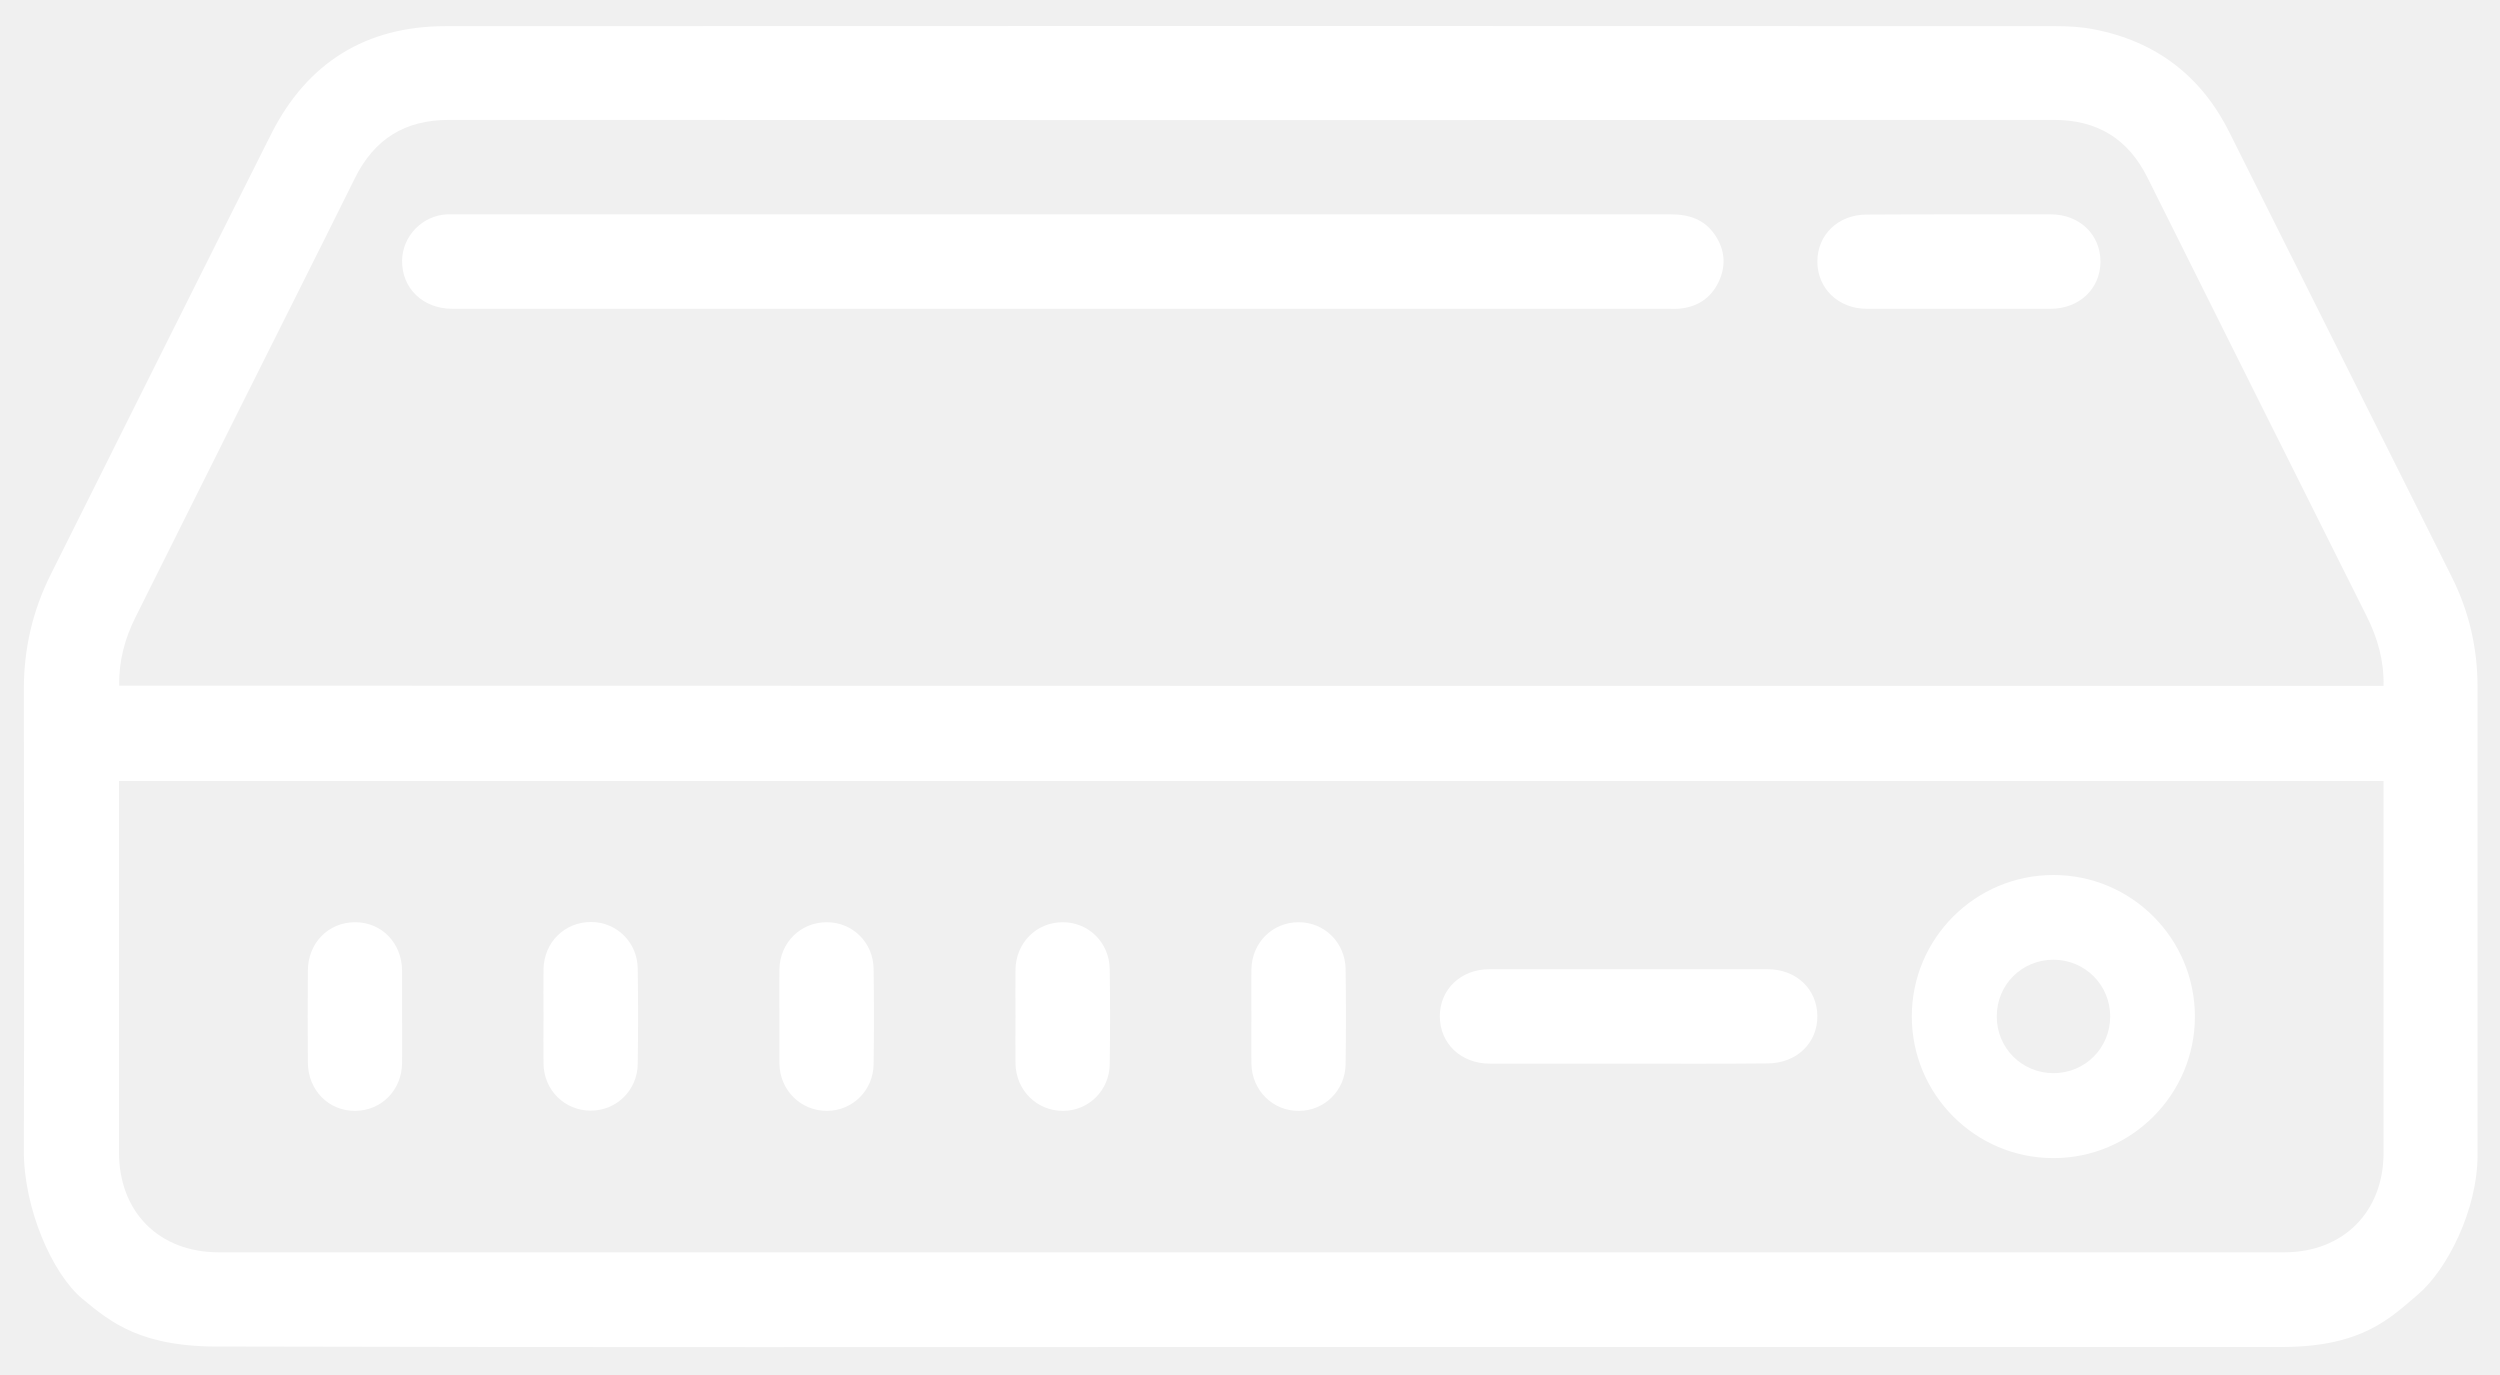
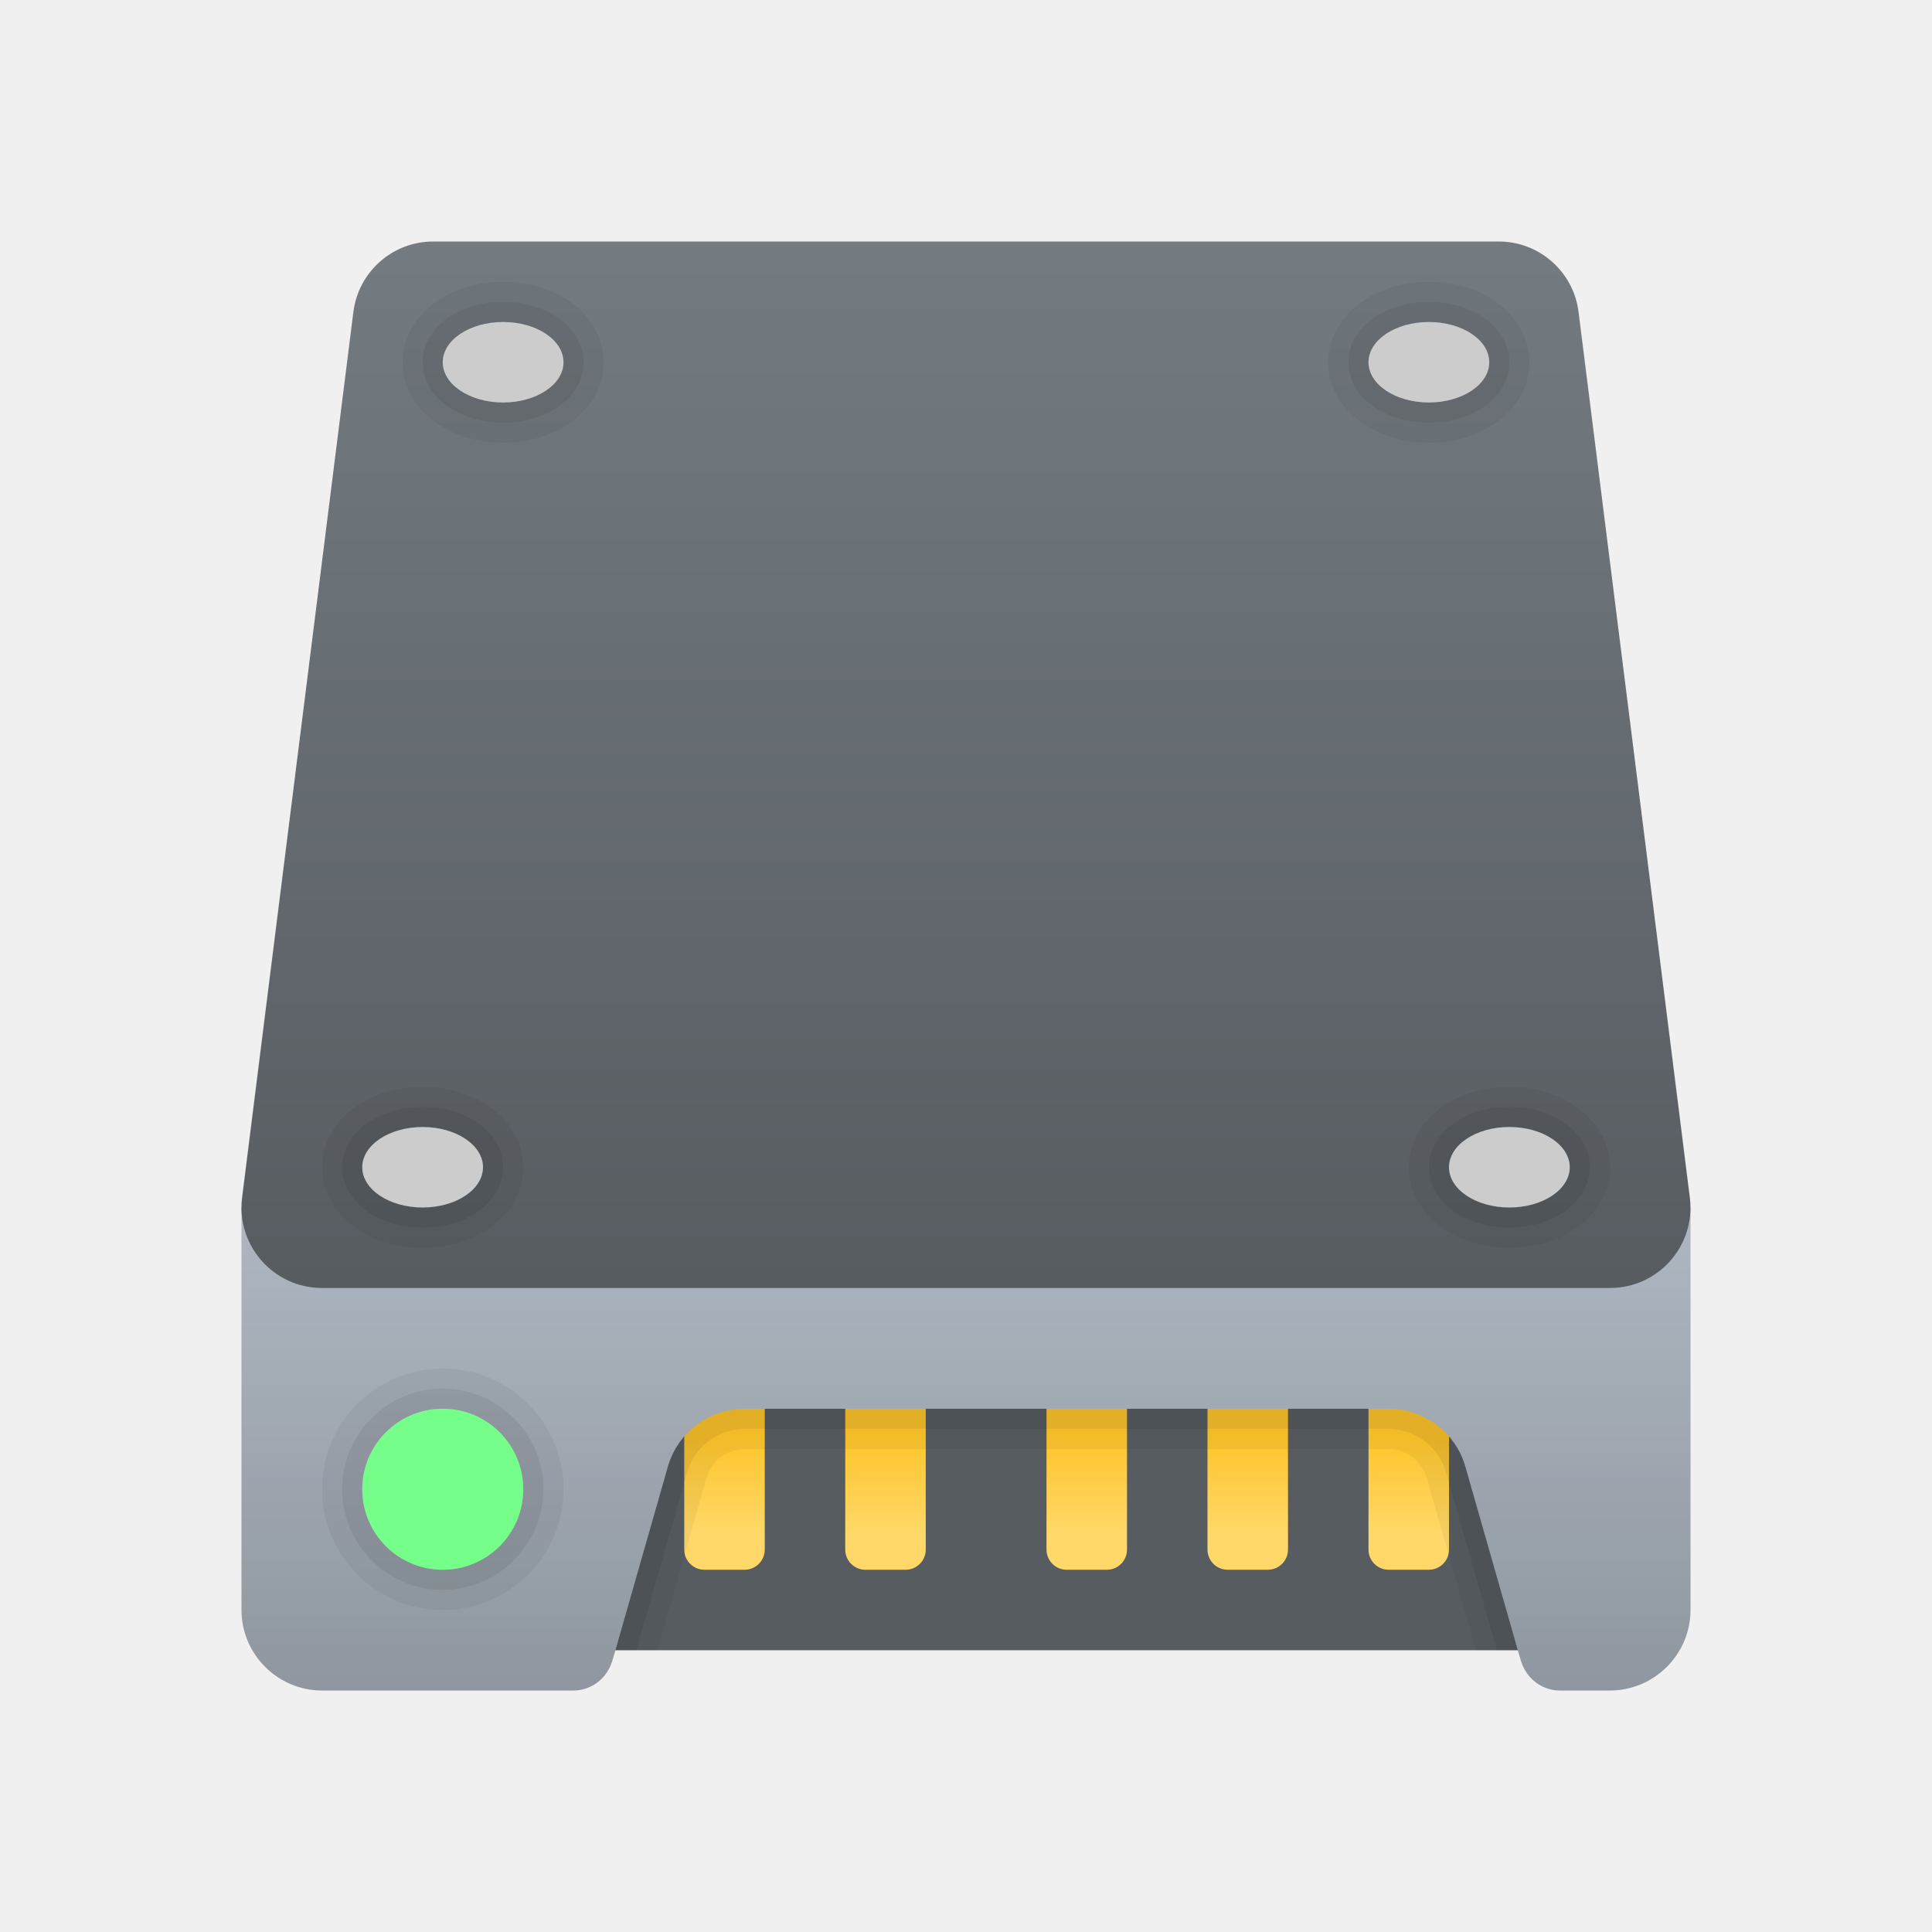
- <svg xmlns="http://www.w3.org/2000/svg" version="1.1" id="Layer_1" x="0px" y="0px" viewBox="0 0 1080 594" style="enable-background:new 0 0 1080 594;" xml:space="preserve">
-   <style type="text/css">
- 	.st0{fill:#FFFFFF;}
- </style>
-   <path class="st0" d="M459.1,133.4c-87.9,0-175.8,0-263.7,0c-12.7,0-21.9-8.9-21.7-20.9c0.2-10.6,8.8-19.4,19.4-19.9  c1.1,0,2.2,0,3.3,0c175.1,0,350.2,0,525.4,0c7.9,0,14.5,2.2,19,8.8c4.4,6.4,5,13.4,1.6,20.5c-3.5,7.2-9.5,10.9-17.5,11.5  c-1.4,0.1-2.7,0-4.1,0C633.5,133.4,546.3,133.4,459.1,133.4z" />
-   <path class="st0" d="M846.4,92.6c13.2,0,26.3,0,39.5,0c12.5,0,21.6,8.8,21.5,20.6c-0.1,11.6-9.2,20.2-21.6,20.2  c-26.5,0-52.9,0-79.4,0c-12.2,0-21.3-8.8-21.3-20.4s9-20.3,21.3-20.3C819.8,92.6,833.1,92.6,846.4,92.6z" />
-   <path class="st0" d="M948.2,439.2c0,33.6-27.5,61.2-61.2,61.1c-33.7,0-61.1-27.5-61.1-61.2s27.4-61.1,61.2-61.1  C920.8,378,948.2,405.4,948.2,439.2z M887.1,414.6c-13.7,0-24.5,10.8-24.5,24.5s10.9,24.5,24.5,24.5c13.7,0,24.5-10.9,24.5-24.5  S900.7,414.6,887.1,414.6z" />
-   <path class="st0" d="M703.6,459.5c-20,0-39.9,0-59.9,0c-12.6,0-21.7-8.7-21.7-20.5c0-11.6,9.1-20.3,21.4-20.3c40.1,0,80.1,0,120.2,0  c12.4,0,21.4,8.6,21.5,20.2c0.1,11.8-9.1,20.5-21.6,20.5C743.6,459.6,723.6,459.5,703.6,459.5z" />
-   <path class="st0" d="M173.7,439.3c0,6.6,0.1,13.3,0,19.9c-0.1,11.7-8.9,20.6-20.2,20.7C142,480,133.1,471,133,459.1  c-0.1-13.3-0.1-26.6,0-39.9c0.1-11.9,8.9-20.8,20.4-20.8s20.2,9,20.3,20.9C173.7,426,173.7,432.7,173.7,439.3z" />
-   <path class="st0" d="M234.8,439.1c0-6.8-0.1-13.6,0-20.4c0.2-11.6,9.1-20.4,20.5-20.4c11.1,0,20.1,8.8,20.2,20.2  c0.2,13.7,0.2,27.4,0,41.1c-0.1,11.3-9.1,20.2-20.3,20.2c-11.3,0-20.3-8.9-20.4-20.4C234.7,452.7,234.8,445.9,234.8,439.1z" />
-   <path class="st0" d="M336.7,438.7c0-6.6-0.1-13.3,0-19.9c0.2-11.6,9.1-20.4,20.5-20.4c11.1,0,20.1,8.8,20.2,20.2  c0.2,13.7,0.2,27.4,0,41.1c-0.1,11.3-9.1,20.2-20.2,20.2c-11.3,0-20.3-8.9-20.5-20.4C336.7,452.6,336.7,445.7,336.7,438.7z" />
-   <path class="st0" d="M438.7,439.2c0-6.8-0.1-13.6,0-20.4c0.2-11.6,9.1-20.4,20.4-20.4c11.2,0,20.1,8.8,20.3,20.2  c0.2,13.7,0.2,27.4,0,41.1c-0.1,11.3-9.1,20.2-20.2,20.2c-11.3,0-20.3-8.9-20.5-20.4C438.6,452.7,438.7,445.9,438.7,439.2z" />
-   <path class="st0" d="M540.6,439.2c0-6.8-0.1-13.6,0-20.4c0.2-11.6,9.1-20.4,20.4-20.4c11.2,0,20.1,8.8,20.3,20.2  c0.2,13.7,0.2,27.4,0,41.1c-0.1,11.3-9.1,20.2-20.2,20.2c-11.3,0.1-20.3-8.9-20.5-20.4C540.5,452.7,540.6,445.9,540.6,439.2z" />
-   <path class="st0" d="M35.6,561.1c12.2,10.1,25.4,21.1,60.6,20.6c154.1,0.4,308.2,0.2,462.3,0.2c142.7,0,285.3,0,428,0  c34.3-0.2,46.3-12.7,58.2-22.8c12.4-10.6,25.6-36.4,25.6-60.1c0-67.4,0-134.8,0-202.2c0-16.7-3.6-32.5-11.1-47.5  C1027.1,185.2,995.1,121,963,57c-12.2-24.4-31.9-39.3-58.8-44.4c-5.3-1-10.8-1.3-16.2-1.3c-231.9-0.1-463.7-0.1-695.5,0  c-34.4,0-59.8,15.8-75.3,46.5c-31.9,63.4-63.5,126.9-95.3,190.4c-7.8,15.6-11.6,32-11.6,49.5c0.1,66.4,0.2,132.9,0,199.3  C10.2,521.9,22.5,550.2,35.6,561.1z M58.5,266.7c15.1-30.2,30.2-60.5,45.3-90.7c16.5-33,33.1-65.9,49.5-99  c8.4-17,21.7-25.2,40.6-25.2c231.1,0.1,462.3,0.1,693.4,0c18.7,0,32,8.1,40.4,24.9c31.5,63.3,63.2,126.5,94.8,189.7  c4.7,9.4,7.4,19.1,7.2,29.9c-326.2,0-652.1,0-978.2-0.1C51.3,285.6,53.9,275.9,58.5,266.7z M51.4,342.1c0-1.4,0-2.9,0-4.7  c326.3,0,652.1,0,978.3,0c0,1.6,0,3.1,0,4.5c0,52,0,104.1,0,156.1c0,25.5-17.4,43-42.9,43c-297.4,0-594.9,0-892.3,0  c-25.8,0-43.1-17.4-43.1-43.2C51.4,445.9,51.4,394,51.4,342.1z" />
+ <svg xmlns="http://www.w3.org/2000/svg" version="1.1" viewBox="0 0 172 172">
+   <defs>
+     <linearGradient x1="94.958" y1="152.292" x2="94.958" y2="128.548" gradientUnits="userSpaceOnUse" id="color-1">
+       <stop offset="0" stop-color="#737b80" />
+       <stop offset="1" stop-color="#575c61" />
+     </linearGradient>
+     <linearGradient x1="64.5" y1="136.504" x2="64.5" y2="128.101" gradientUnits="userSpaceOnUse" id="color-2">
+       <stop offset="0" stop-color="#ffd869" />
+       <stop offset="1" stop-color="#fec52b" />
+     </linearGradient>
+     <linearGradient x1="78.833" y1="136.504" x2="78.833" y2="128.101" gradientUnits="userSpaceOnUse" id="color-3">
+       <stop offset="0" stop-color="#ffd869" />
+       <stop offset="1" stop-color="#fec52b" />
+     </linearGradient>
+     <linearGradient x1="96.75" y1="136.504" x2="96.75" y2="128.101" gradientUnits="userSpaceOnUse" id="color-4">
+       <stop offset="0" stop-color="#ffd869" />
+       <stop offset="1" stop-color="#fec52b" />
+     </linearGradient>
+     <linearGradient x1="111.083" y1="136.504" x2="111.083" y2="128.101" gradientUnits="userSpaceOnUse" id="color-5">
+       <stop offset="0" stop-color="#ffd869" />
+       <stop offset="1" stop-color="#fec52b" />
+     </linearGradient>
+     <linearGradient x1="125.417" y1="136.504" x2="125.417" y2="128.101" gradientUnits="userSpaceOnUse" id="color-6">
+       <stop offset="0" stop-color="#ffd869" />
+       <stop offset="1" stop-color="#fec52b" />
+     </linearGradient>
+     <linearGradient x1="86" y1="108.693" x2="86" y2="153.188" gradientUnits="userSpaceOnUse" id="color-7">
+       <stop offset="0" stop-color="#c3cdd9" />
+       <stop offset="1" stop-color="#9fa7b0" />
+     </linearGradient>
+     <linearGradient x1="86" y1="22.994" x2="86" y2="114.427" gradientUnits="userSpaceOnUse" id="color-8">
+       <stop offset="0" stop-color="#737b80" />
+       <stop offset="1" stop-color="#575c61" />
+     </linearGradient>
+     <linearGradient x1="39.417" y1="125.266" x2="39.417" y2="139.936" gradientUnits="userSpaceOnUse" id="color-9">
+       <stop offset="0" stop-color="#75ff8a" />
+       <stop offset="1" stop-color="#1ee446" />
+     </linearGradient>
+   </defs>
+   <g fill="none" fill-rule="nonzero" stroke="none" stroke-width="1" stroke-linecap="butt" stroke-linejoin="miter" stroke-miterlimit="10" stroke-dasharray="" stroke-dashoffset="0" font-family="none" font-weight="none" font-size="none" text-anchor="none" style="mix-blend-mode: normal">
+     <path d="M0,172v-172h172v172z" fill="none" />
+     <g>
+       <rect x="14" y="34" transform="scale(3.58333,3.58333)" width="25" height="7" fill="url(#color-1)" />
+       <path d="M66.292,139.75h-3.583c-0.989,0 -1.792,-0.803 -1.792,-1.792v-17.917c0,-0.989 0.803,-1.792 1.792,-1.792h3.583c0.989,0 1.792,0.803 1.792,1.792v17.917c0,0.989 -0.803,1.792 -1.792,1.792z" fill="url(#color-2)" />
+       <path d="M80.625,139.75h-3.583c-0.989,0 -1.792,-0.803 -1.792,-1.792v-17.917c0,-0.989 0.803,-1.792 1.792,-1.792h3.583c0.989,0 1.792,0.803 1.792,1.792v17.917c0,0.989 -0.803,1.792 -1.792,1.792z" fill="url(#color-3)" />
+       <path d="M98.542,139.75h-3.583c-0.989,0 -1.792,-0.803 -1.792,-1.792v-17.917c0,-0.989 0.803,-1.792 1.792,-1.792h3.583c0.989,0 1.792,0.803 1.792,1.792v17.917c0,0.989 -0.803,1.792 -1.792,1.792z" fill="url(#color-4)" />
+       <path d="M112.875,139.75h-3.583c-0.989,0 -1.792,-0.803 -1.792,-1.792v-17.917c0,-0.989 0.803,-1.792 1.792,-1.792h3.583c0.989,0 1.792,0.803 1.792,1.792v17.917c0,0.989 -0.803,1.792 -1.792,1.792z" fill="url(#color-5)" />
+       <path d="M127.208,139.75h-3.583c-0.989,0 -1.792,-0.803 -1.792,-1.792v-17.917c0,-0.989 0.803,-1.792 1.792,-1.792h3.583c0.989,0 1.792,0.803 1.792,1.792v17.917c0,0.989 -0.803,1.792 -1.792,1.792z" fill="url(#color-6)" />
+       <path d="M150.5,107.5v35.833c0,3.942 -3.225,7.167 -7.167,7.167h-4.479c-1.577,0 -2.974,-1.075 -3.44,-2.616l-0.287,-0.968l-4.658,-16.304c-0.86,-3.082 -3.691,-5.196 -6.88,-5.196h-57.262c-3.189,0 -6.02,2.114 -6.88,5.196l-4.658,16.304l-0.287,0.968c-0.466,1.541 -1.863,2.616 -3.44,2.616h-22.396c-3.942,0 -7.167,-3.225 -7.167,-7.167v-35.833z" fill="url(#color-7)" />
+       <g fill="#000000">
+         <path d="M150.5,107.5v35.833c0,3.942 -3.225,7.167 -7.167,7.167h-4.479c-1.577,0 -2.974,-1.075 -3.44,-2.616l-0.287,-0.968h-3.727l-4.372,-15.301c-0.43,-1.541 -1.827,-2.616 -3.44,-2.616h-57.262c-1.613,0 -3.01,1.075 -3.44,2.616l-4.372,15.301h-3.727l-0.287,0.968c-0.466,1.541 -1.863,2.616 -3.44,2.616h-22.396c-3.942,0 -7.167,-3.225 -7.167,-7.167v-35.833z" opacity="0.05" />
+         <path d="M150.5,107.5v35.833c0,3.942 -3.225,7.167 -7.167,7.167h-4.479c-1.577,0 -2.974,-1.075 -3.44,-2.616l-0.287,-0.968h-1.863l-4.515,-15.803c-0.645,-2.293 -2.759,-3.906 -5.16,-3.906h-57.262c-2.401,0 -4.515,1.613 -5.16,3.906l-4.515,15.803h-1.863l-0.287,0.968c-0.466,1.541 -1.863,2.616 -3.44,2.616h-22.396c-3.942,0 -7.167,-3.225 -7.167,-7.167v-35.833z" opacity="0.07" />
+       </g>
+       <path d="M38.571,21.5h94.854c3.612,0 6.661,2.688 7.109,6.274l9.915,78.905c0.494,4.253 -2.834,7.987 -7.117,7.987h-114.667c-4.282,0 -7.611,-3.734 -7.12,-7.987l9.915,-78.905c0.452,-3.587 3.497,-6.274 7.109,-6.274z" fill="url(#color-8)" />
+       <g>
+         <path d="M39.417,125.417c3.96,0 7.167,3.207 7.167,7.167c0,3.96 -3.207,7.167 -7.167,7.167c-3.96,0 -7.167,-3.207 -7.167,-7.167c0,-3.96 3.207,-7.167 7.167,-7.167M39.417,121.833c-5.927,0 -10.75,4.823 -10.75,10.75c0,5.927 4.823,10.75 10.75,10.75c5.927,0 10.75,-4.823 10.75,-10.75c0,-5.927 -4.823,-10.75 -10.75,-10.75z" fill="#000000" opacity="0.05" />
+         <path d="M39.417,125.417c3.96,0 7.167,3.207 7.167,7.167c0,3.96 -3.207,7.167 -7.167,7.167c-3.96,0 -7.167,-3.207 -7.167,-7.167c0,-3.96 3.207,-7.167 7.167,-7.167M39.417,123.625c-4.941,0 -8.958,4.017 -8.958,8.958c0,4.941 4.017,8.958 8.958,8.958c4.941,0 8.958,-4.017 8.958,-8.958c0,-4.941 -4.017,-8.958 -8.958,-8.958z" fill="#000000" opacity="0.07" />
+         <circle cx="11" cy="37" transform="scale(3.58333,3.58333)" r="2" fill="url(#color-9)" />
+       </g>
+       <g>
+         <g fill="#000000" opacity="0.05">
+           <path d="M37.625,100.333c2.967,0 5.375,1.605 5.375,3.583c0,1.978 -2.408,3.583 -5.375,3.583c-2.967,0 -5.375,-1.605 -5.375,-3.583c0,-1.978 2.408,-3.583 5.375,-3.583M37.625,96.75c-5.024,0 -8.958,3.146 -8.958,7.167c0,4.021 3.934,7.167 8.958,7.167c5.024,0 8.958,-3.146 8.958,-7.167c0,-4.021 -3.934,-7.167 -8.958,-7.167z" />
+           <path d="M134.375,100.333c2.967,0 5.375,1.605 5.375,3.583c0,1.978 -2.408,3.583 -5.375,3.583c-2.967,0 -5.375,-1.605 -5.375,-3.583c0,-1.978 2.408,-3.583 5.375,-3.583M134.375,96.75c-5.024,0 -8.958,3.146 -8.958,7.167c0,4.021 3.934,7.167 8.958,7.167c5.024,0 8.958,-3.146 8.958,-7.167c0,-4.021 -3.934,-7.167 -8.958,-7.167z" />
+           <path d="M44.792,28.667c2.967,0 5.375,1.605 5.375,3.583c0,1.978 -2.408,3.583 -5.375,3.583c-2.967,0 -5.375,-1.605 -5.375,-3.583c0,-1.978 2.408,-3.583 5.375,-3.583M44.792,25.083c-5.024,0 -8.958,3.146 -8.958,7.167c0,4.021 3.934,7.167 8.958,7.167c5.024,0 8.958,-3.146 8.958,-7.167c0,-4.021 -3.934,-7.167 -8.958,-7.167z" />
+           <path d="M127.208,28.667c2.967,0 5.375,1.605 5.375,3.583c0,1.978 -2.408,3.583 -5.375,3.583c-2.967,0 -5.375,-1.605 -5.375,-3.583c0,-1.978 2.408,-3.583 5.375,-3.583M127.208,25.083c-5.024,0 -8.958,3.146 -8.958,7.167c0,4.021 3.934,7.167 8.958,7.167c5.024,0 8.958,-3.146 8.958,-7.167c0,-4.021 -3.934,-7.167 -8.958,-7.167z" />
+         </g>
+         <g fill="#000000" opacity="0.07">
+           <path d="M37.625,100.333c2.967,0 5.375,1.605 5.375,3.583c0,1.978 -2.408,3.583 -5.375,3.583c-2.967,0 -5.375,-1.605 -5.375,-3.583c0,-1.978 2.408,-3.583 5.375,-3.583M37.625,98.542c-4.017,0 -7.167,2.361 -7.167,5.375c0,3.014 3.15,5.375 7.167,5.375c4.017,0 7.167,-2.361 7.167,-5.375c0,-3.014 -3.15,-5.375 -7.167,-5.375z" />
+           <path d="M134.375,100.333c2.967,0 5.375,1.605 5.375,3.583c0,1.978 -2.408,3.583 -5.375,3.583c-2.967,0 -5.375,-1.605 -5.375,-3.583c0,-1.978 2.408,-3.583 5.375,-3.583M134.375,98.542c-4.017,0 -7.167,2.361 -7.167,5.375c0,3.014 3.15,5.375 7.167,5.375c4.017,0 7.167,-2.361 7.167,-5.375c0,-3.014 -3.15,-5.375 -7.167,-5.375z" />
+           <path d="M44.792,28.667c2.967,0 5.375,1.605 5.375,3.583c0,1.978 -2.408,3.583 -5.375,3.583c-2.967,0 -5.375,-1.605 -5.375,-3.583c0,-1.978 2.408,-3.583 5.375,-3.583M44.792,26.875c-4.017,0 -7.167,2.361 -7.167,5.375c0,3.014 3.15,5.375 7.167,5.375c4.017,0 7.167,-2.361 7.167,-5.375c0,-3.014 -3.15,-5.375 -7.167,-5.375z" />
+           <path d="M127.208,28.667c2.967,0 5.375,1.605 5.375,3.583c0,1.978 -2.408,3.583 -5.375,3.583c-2.967,0 -5.375,-1.605 -5.375,-3.583c0,-1.978 2.408,-3.583 5.375,-3.583M127.208,26.875c-4.017,0 -7.167,2.361 -7.167,5.375c0,3.014 3.15,5.375 7.167,5.375c4.017,0 7.167,-2.361 7.167,-5.375c0,-3.014 -3.15,-5.375 -7.167,-5.375z" />
+         </g>
+         <ellipse cx="10.5" cy="29" transform="scale(3.58333,3.58333)" rx="1.5" ry="1" fill="#cccccc" />
+         <ellipse cx="37.5" cy="29" transform="scale(3.58333,3.58333)" rx="1.5" ry="1" fill="#cccccc" />
+         <ellipse cx="12.5" cy="9" transform="scale(3.58333,3.58333)" rx="1.5" ry="1" fill="#cccccc" />
+         <ellipse cx="35.5" cy="9" transform="scale(3.58333,3.58333)" rx="1.5" ry="1" fill="#cccccc" />
+       </g>
+     </g>
+   </g>
</svg>
